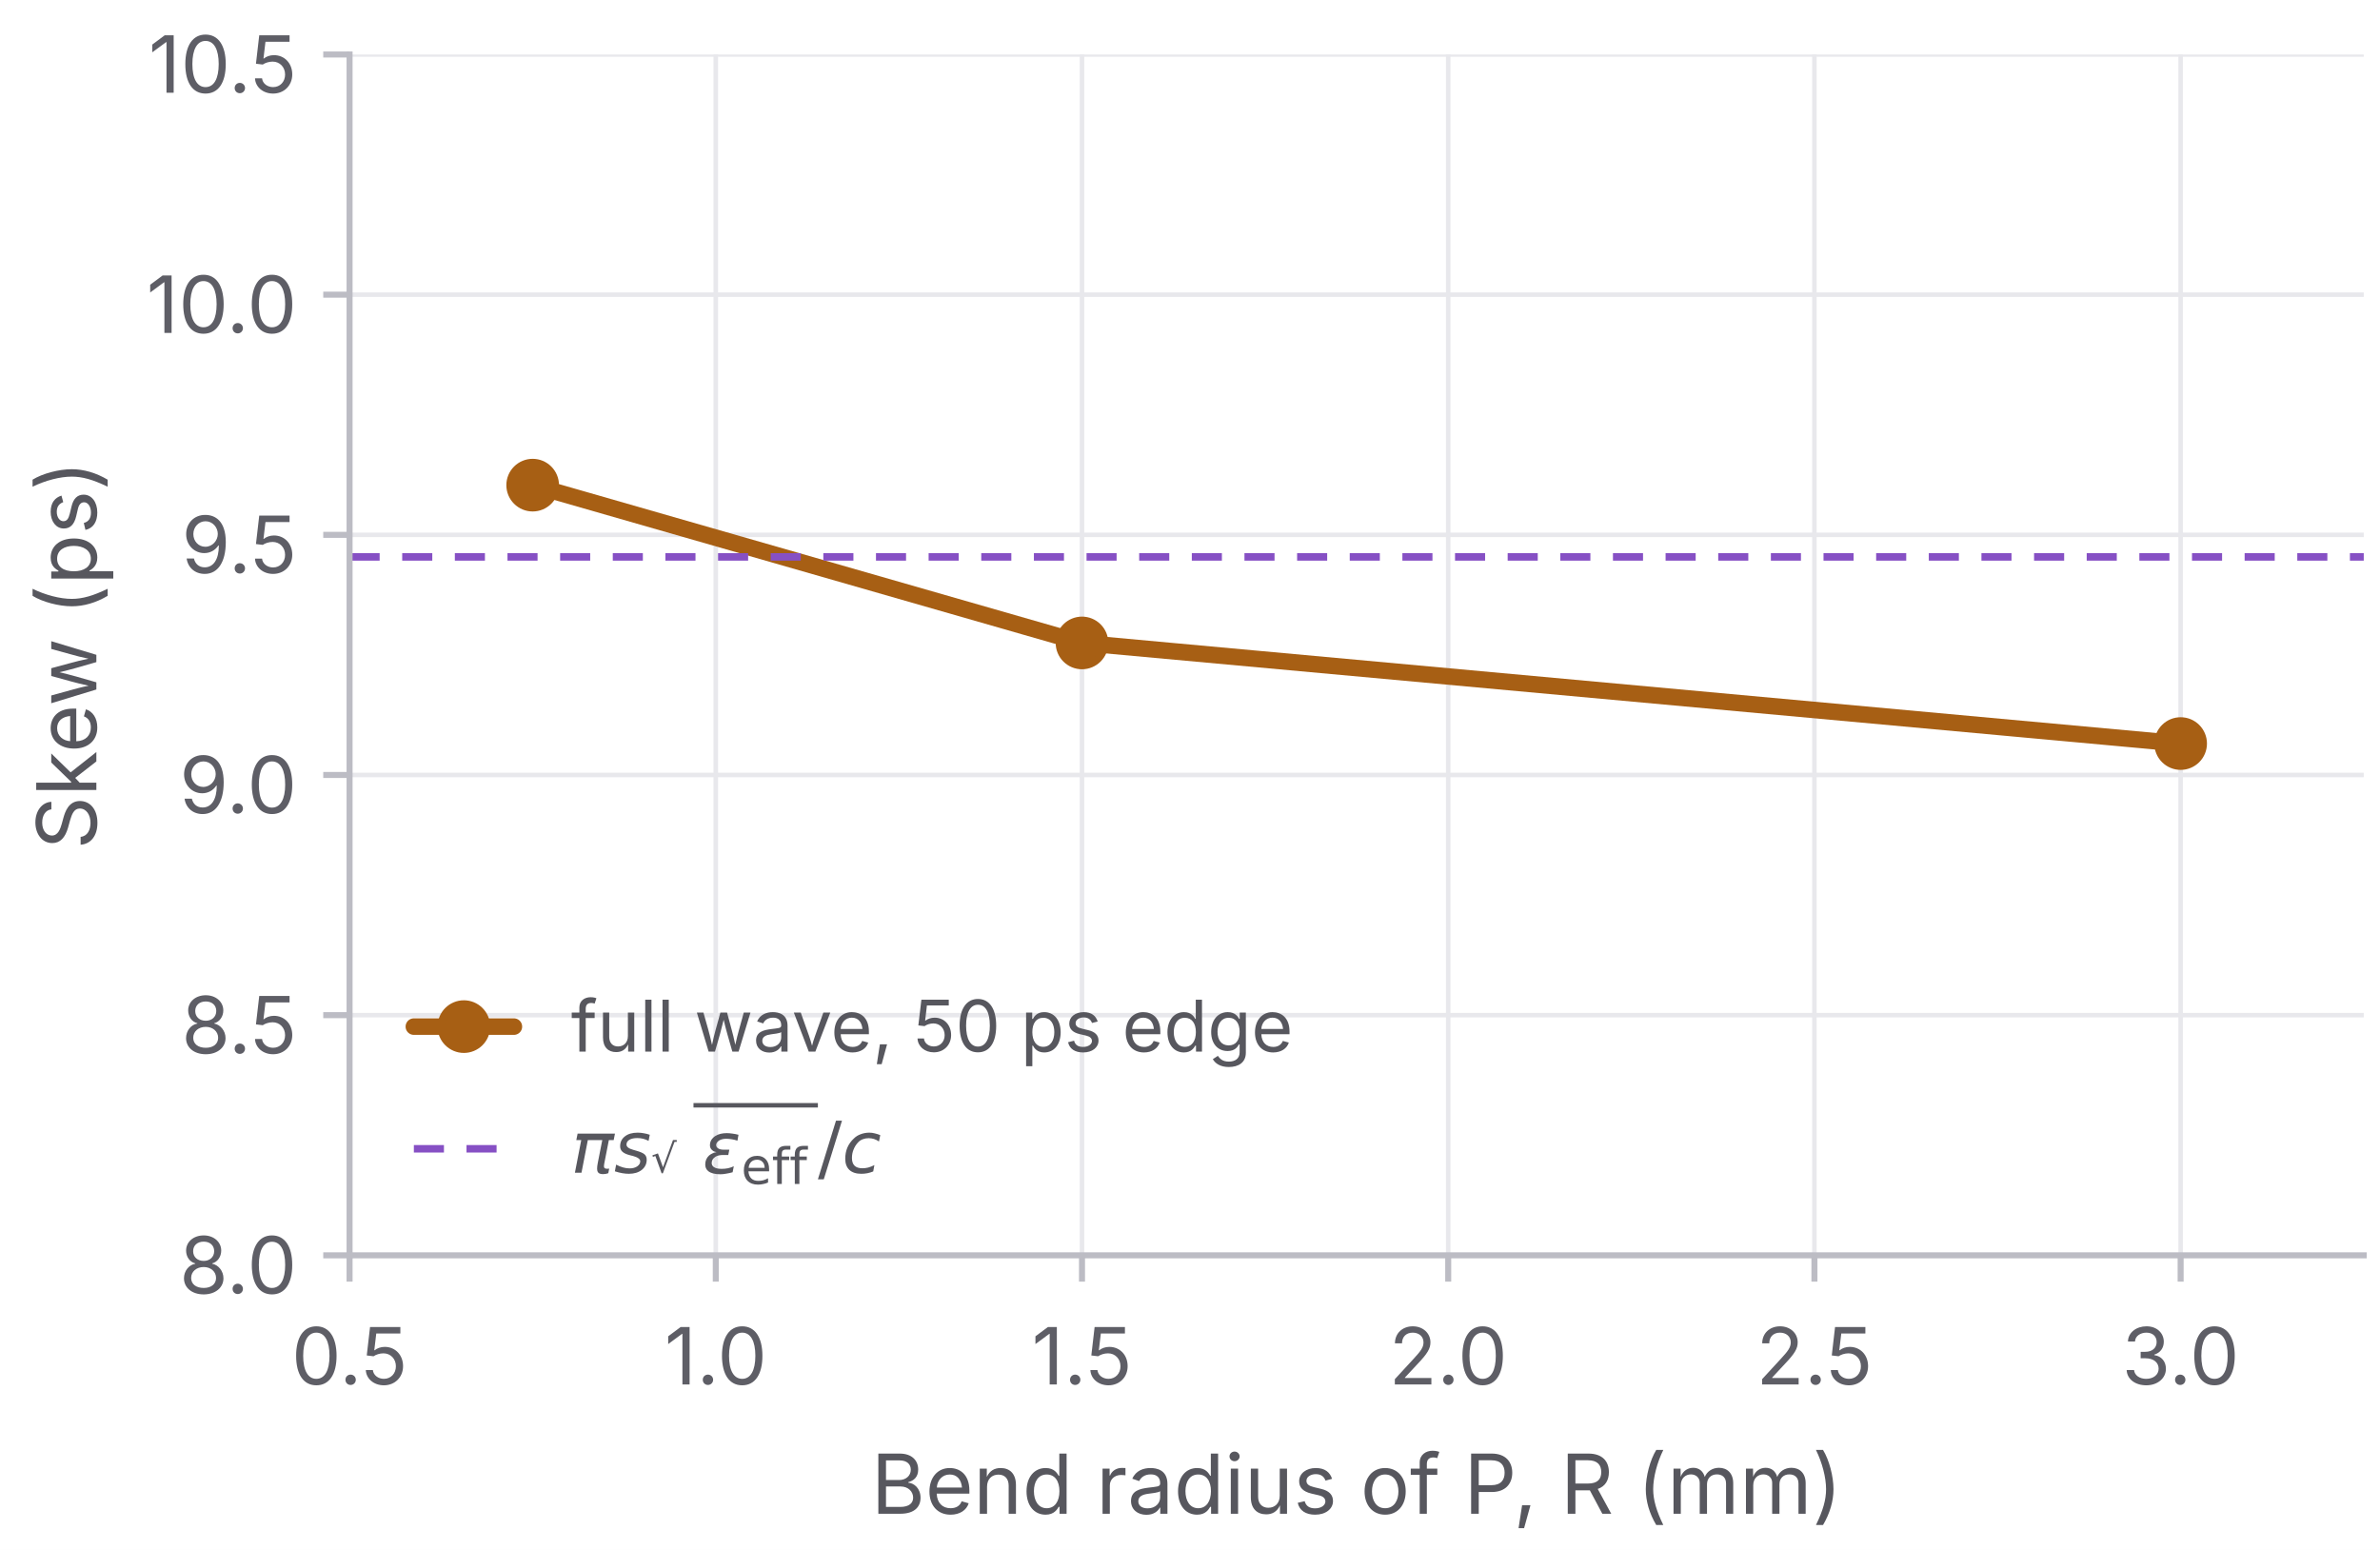
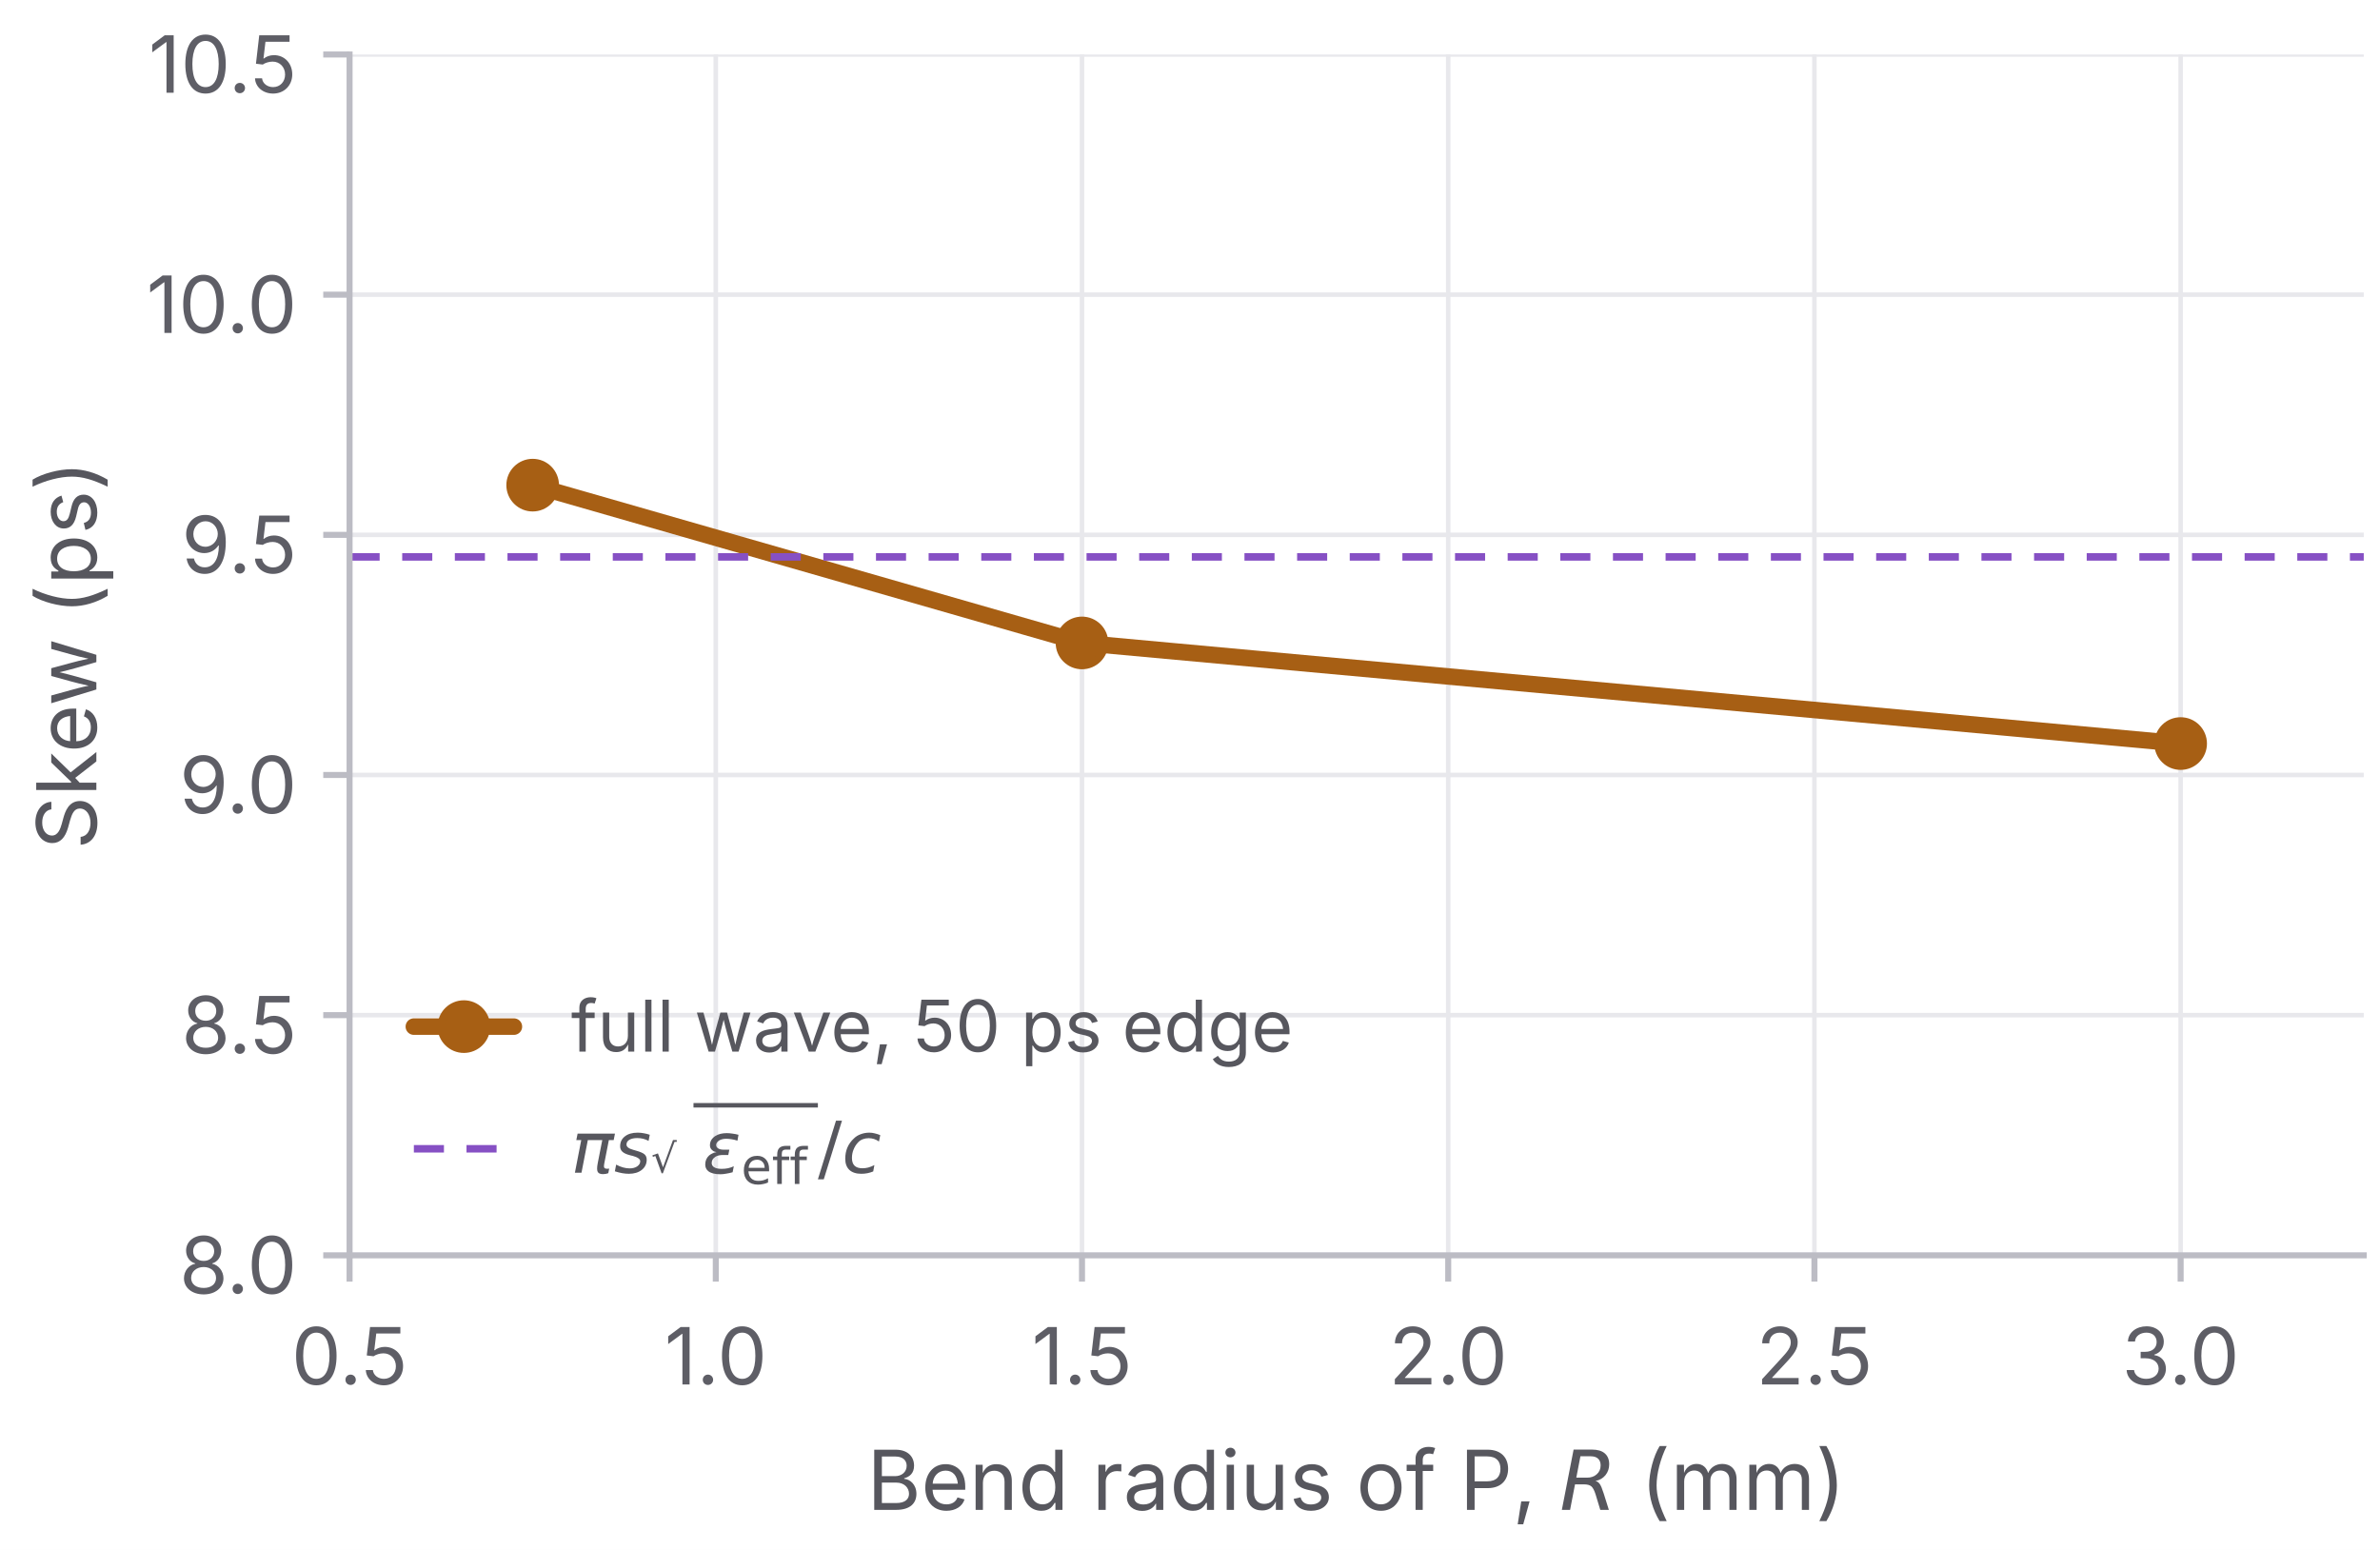
<svg xmlns="http://www.w3.org/2000/svg" xmlns:xlink="http://www.w3.org/1999/xlink" width="316.484pt" height="206.087pt" viewBox="0 0 316.484 206.087" version="1.1">
  <defs>
    <style type="text/css">*{stroke-linejoin: round; stroke-linecap: butt}</style>
  </defs>
  <g id="figure_1">
    <g id="patch_1">
      <path d="M 0 206.087  L 316.484 206.087  L 316.484 0  L 0 0  z " style="fill: #ffffff" />
    </g>
    <g id="axes_1">
      <g id="patch_2">
        <path d="M 46.484 166.913  L 314.324 166.913  L 314.324 7.246  L 46.484 7.246  z " style="fill: #ffffff" />
      </g>
      <g id="matplotlib.axis_1">
        <g id="xtick_1">
          <g id="line2d_1">
-             <path d="M 46.484 166.913  L 46.484 7.246  " clip-path="url(#p97efd861d4)" style="fill: none; stroke: #e8e8ec; stroke-width: 0.6; stroke-linecap: round" />
+             <path d="M 46.484 166.913  L 46.484 7.246  " clip-path="url(#pf5b33eceba)" style="fill: none; stroke: #e8e8ec; stroke-width: 0.6; stroke-linecap: round" />
          </g>
          <g id="line2d_2">
            <defs>
-               <path id="m857409ecee" d="M 0 0  L 0 3.5  " style="stroke: #bcbcc4; stroke-width: 0.8" />
+               <path id="mc52ee4181b" d="M 0 0  L 0 3.5  " style="stroke: #bcbcc4; stroke-width: 0.8" />
            </defs>
            <g>
-               <use xlink:href="#m857409ecee" x="46.484" y="166.913" style="fill: #bcbcc4; stroke: #bcbcc4; stroke-width: 0.8" />
+               <use xlink:href="#mc52ee4181b" x="46.484" y="166.913" style="fill: #bcbcc4; stroke: #bcbcc4; stroke-width: 0.8" />
            </g>
          </g>
          <g id="text_1">
            <text style="font-size: 10.5px; font-family: 'Inter'; text-anchor: middle; fill: #5e5e66" x="46.484" y="184.085" transform="rotate(-0 46.48356 184.085)">0.5</text>
          </g>
        </g>
        <g id="xtick_2">
          <g id="line2d_3">
-             <path d="M 95.182 166.913  L 95.182 7.246  " clip-path="url(#p97efd861d4)" style="fill: none; stroke: #e8e8ec; stroke-width: 0.6; stroke-linecap: round" />
+             <path d="M 95.182 166.913  L 95.182 7.246  " clip-path="url(#pf5b33eceba)" style="fill: none; stroke: #e8e8ec; stroke-width: 0.6; stroke-linecap: round" />
          </g>
          <g id="line2d_4">
            <g>
-               <use xlink:href="#m857409ecee" x="95.182" y="166.913" style="fill: #bcbcc4; stroke: #bcbcc4; stroke-width: 0.8" />
+               <use xlink:href="#mc52ee4181b" x="95.182" y="166.913" style="fill: #bcbcc4; stroke: #bcbcc4; stroke-width: 0.8" />
            </g>
          </g>
          <g id="text_2">
            <text style="font-size: 10.5px; font-family: 'Inter'; text-anchor: middle; fill: #5e5e66" x="95.182" y="184.085" transform="rotate(-0 95.18174 184.085)">1.0</text>
          </g>
        </g>
        <g id="xtick_3">
          <g id="line2d_5">
-             <path d="M 143.88 166.913  L 143.88 7.246  " clip-path="url(#p97efd861d4)" style="fill: none; stroke: #e8e8ec; stroke-width: 0.6; stroke-linecap: round" />
+             <path d="M 143.88 166.913  L 143.88 7.246  " clip-path="url(#pf5b33eceba)" style="fill: none; stroke: #e8e8ec; stroke-width: 0.6; stroke-linecap: round" />
          </g>
          <g id="line2d_6">
            <g>
-               <use xlink:href="#m857409ecee" x="143.88" y="166.913" style="fill: #bcbcc4; stroke: #bcbcc4; stroke-width: 0.8" />
+               <use xlink:href="#mc52ee4181b" x="143.88" y="166.913" style="fill: #bcbcc4; stroke: #bcbcc4; stroke-width: 0.8" />
            </g>
          </g>
          <g id="text_3">
            <text style="font-size: 10.5px; font-family: 'Inter'; text-anchor: middle; fill: #5e5e66" x="143.88" y="184.085" transform="rotate(-0 143.8799 184.085)">1.5</text>
          </g>
        </g>
        <g id="xtick_4">
          <g id="line2d_7">
-             <path d="M 192.578 166.913  L 192.578 7.246  " clip-path="url(#p97efd861d4)" style="fill: none; stroke: #e8e8ec; stroke-width: 0.6; stroke-linecap: round" />
+             <path d="M 192.578 166.913  L 192.578 7.246  " clip-path="url(#pf5b33eceba)" style="fill: none; stroke: #e8e8ec; stroke-width: 0.6; stroke-linecap: round" />
          </g>
          <g id="line2d_8">
            <g>
-               <use xlink:href="#m857409ecee" x="192.578" y="166.913" style="fill: #bcbcc4; stroke: #bcbcc4; stroke-width: 0.8" />
+               <use xlink:href="#mc52ee4181b" x="192.578" y="166.913" style="fill: #bcbcc4; stroke: #bcbcc4; stroke-width: 0.8" />
            </g>
          </g>
          <g id="text_4">
            <text style="font-size: 10.5px; font-family: 'Inter'; text-anchor: middle; fill: #5e5e66" x="192.578" y="184.085" transform="rotate(-0 192.5781 184.085)">2.0</text>
          </g>
        </g>
        <g id="xtick_5">
          <g id="line2d_9">
-             <path d="M 241.276 166.913  L 241.276 7.246  " clip-path="url(#p97efd861d4)" style="fill: none; stroke: #e8e8ec; stroke-width: 0.6; stroke-linecap: round" />
+             <path d="M 241.276 166.913  L 241.276 7.246  " clip-path="url(#pf5b33eceba)" style="fill: none; stroke: #e8e8ec; stroke-width: 0.6; stroke-linecap: round" />
          </g>
          <g id="line2d_10">
            <g>
-               <use xlink:href="#m857409ecee" x="241.276" y="166.913" style="fill: #bcbcc4; stroke: #bcbcc4; stroke-width: 0.8" />
+               <use xlink:href="#mc52ee4181b" x="241.276" y="166.913" style="fill: #bcbcc4; stroke: #bcbcc4; stroke-width: 0.8" />
            </g>
          </g>
          <g id="text_5">
            <text style="font-size: 10.5px; font-family: 'Inter'; text-anchor: middle; fill: #5e5e66" x="241.276" y="184.085" transform="rotate(-0 241.2763 184.085)">2.5</text>
          </g>
        </g>
        <g id="xtick_6">
          <g id="line2d_11">
-             <path d="M 289.974 166.913  L 289.974 7.246  " clip-path="url(#p97efd861d4)" style="fill: none; stroke: #e8e8ec; stroke-width: 0.6; stroke-linecap: round" />
+             <path d="M 289.974 166.913  L 289.974 7.246  " clip-path="url(#pf5b33eceba)" style="fill: none; stroke: #e8e8ec; stroke-width: 0.6; stroke-linecap: round" />
          </g>
          <g id="line2d_12">
            <g>
-               <use xlink:href="#m857409ecee" x="289.974" y="166.913" style="fill: #bcbcc4; stroke: #bcbcc4; stroke-width: 0.8" />
+               <use xlink:href="#mc52ee4181b" x="289.974" y="166.913" style="fill: #bcbcc4; stroke: #bcbcc4; stroke-width: 0.8" />
            </g>
          </g>
          <g id="text_6">
            <text style="font-size: 10.5px; font-family: 'Inter'; text-anchor: middle; fill: #5e5e66" x="289.974" y="184.085" transform="rotate(-0 289.9745 184.085)">3.0</text>
          </g>
        </g>
        <g id="text_7">
-           <text style="font-size: 11px; font-family: 'Inter'; text-anchor: middle; fill: #57575e" x="180.404" y="201.274" transform="rotate(-0 180.4036 201.274)">Bend radius of P, R (mm)</text>
+           <g style="fill: #57575e" transform="translate(115.2836 201.274)">
+             <text>
+               <tspan x="0" y="-0.516" style="font-size: 11px; font-family: 'Inter'; fill: #57575e">B</tspan>
+               <tspan x="7.197" y="-0.516" style="font-size: 11px; font-family: 'Inter'; fill: #57575e">e</tspan>
+               <tspan x="13.61" y="-0.516" style="font-size: 11px; font-family: 'Inter'; fill: #57575e">n</tspan>
+               <tspan x="20.109" y="-0.516" style="font-size: 11px; font-family: 'Inter'; fill: #57575e">d</tspan>
+               <tspan x="26.845" y="-0.516" style="font-size: 11px; font-family: 'Inter'; fill: #57575e"> </tspan>
+               <tspan x="29.938" y="-0.516" style="font-size: 11px; font-family: 'Inter'; fill: #57575e">r</tspan>
+               <tspan x="34.08" y="-0.516" style="font-size: 11px; font-family: 'Inter'; fill: #57575e">a</tspan>
+               <tspan x="40.256" y="-0.516" style="font-size: 11px; font-family: 'Inter'; fill: #57575e">d</tspan>
+               <tspan x="46.992" y="-0.516" style="font-size: 11px; font-family: 'Inter'; fill: #57575e">i</tspan>
+               <tspan x="49.656" y="-0.516" style="font-size: 11px; font-family: 'Inter'; fill: #57575e">u</tspan>
+               <tspan x="56.16" y="-0.516" style="font-size: 11px; font-family: 'Inter'; fill: #57575e">s</tspan>
+               <tspan x="61.966" y="-0.516" style="font-size: 11px; font-family: 'Inter'; fill: #57575e"> </tspan>
+               <tspan x="65.06" y="-0.516" style="font-size: 11px; font-family: 'Inter'; fill: #57575e">o</tspan>
+               <tspan x="71.656" y="-0.516" style="font-size: 11px; font-family: 'Inter'; fill: #57575e">f</tspan>
+               <tspan x="75.727" y="-0.516" style="font-size: 11px; font-family: 'Inter'; fill: #57575e"> </tspan>
+               <tspan x="78.821" y="-0.516" style="font-size: 11px; font-family: 'Inter'; fill: #57575e">P</tspan>
+               <tspan x="85.846" y="-0.516" style="font-size: 11px; font-family: 'Inter'; fill: #57575e">,</tspan>
+               <tspan x="89.015" y="-0.516" style="font-size: 11px; font-family: 'Inter'; fill: #57575e"> </tspan>
+               <tspan x="99.752" y="-0.516" style="font-size: 11px; font-family: 'Inter'; fill: #57575e"> </tspan>
+               <tspan x="102.846" y="-0.516" style="font-size: 11px; font-family: 'Inter'; fill: #57575e">(</tspan>
+               <tspan x="106.858" y="-0.516" style="font-size: 11px; font-family: 'Inter'; fill: #57575e">m</tspan>
+               <tspan x="116.494" y="-0.516" style="font-size: 11px; font-family: 'Inter'; fill: #57575e">m</tspan>
+               <tspan x="126.129" y="-0.516" style="font-size: 11px; font-family: 'Inter'; fill: #57575e">)</tspan>
+               <tspan x="92.109" y="-0.516" style="font-style: oblique; font-size: 11px; font-family: 'DejaVu Sans'; fill: #57575e">R</tspan>
+             </text>
+           </g>
        </g>
      </g>
      <g id="matplotlib.axis_2">
        <g id="ytick_1">
          <g id="line2d_13">
-             <path d="M 46.484 166.913  L 314.324 166.913  " clip-path="url(#p97efd861d4)" style="fill: none; stroke: #e8e8ec; stroke-width: 0.6; stroke-linecap: round" />
+             <path d="M 46.484 166.913  L 314.324 166.913  " clip-path="url(#pf5b33eceba)" style="fill: none; stroke: #e8e8ec; stroke-width: 0.6; stroke-linecap: round" />
          </g>
          <g id="line2d_14">
            <defs>
-               <path id="m5ecb9ad55a" d="M 0 0  L -3.5 0  " style="stroke: #bcbcc4; stroke-width: 0.8" />
+               <path id="m7cfe28f063" d="M 0 0  L -3.5 0  " style="stroke: #bcbcc4; stroke-width: 0.8" />
            </defs>
            <g>
-               <use xlink:href="#m5ecb9ad55a" x="46.484" y="166.913" style="fill: #bcbcc4; stroke: #bcbcc4; stroke-width: 0.8" />
+               <use xlink:href="#m7cfe28f063" x="46.484" y="166.913" style="fill: #bcbcc4; stroke: #bcbcc4; stroke-width: 0.8" />
            </g>
          </g>
          <g id="text_8">
            <text style="font-size: 10.5px; font-family: 'Inter'; text-anchor: end; fill: #5e5e66" x="39.484" y="171.999" transform="rotate(-0 39.48356 171.9991)">8.0</text>
          </g>
        </g>
        <g id="ytick_2">
          <g id="line2d_15">
-             <path d="M 46.484 134.98  L 314.324 134.98  " clip-path="url(#p97efd861d4)" style="fill: none; stroke: #e8e8ec; stroke-width: 0.6; stroke-linecap: round" />
+             <path d="M 46.484 134.98  L 314.324 134.98  " clip-path="url(#pf5b33eceba)" style="fill: none; stroke: #e8e8ec; stroke-width: 0.6; stroke-linecap: round" />
          </g>
          <g id="line2d_16">
            <g>
-               <use xlink:href="#m5ecb9ad55a" x="46.484" y="134.98" style="fill: #bcbcc4; stroke: #bcbcc4; stroke-width: 0.8" />
+               <use xlink:href="#m7cfe28f063" x="46.484" y="134.98" style="fill: #bcbcc4; stroke: #bcbcc4; stroke-width: 0.8" />
            </g>
          </g>
          <g id="text_9">
            <text style="font-size: 10.5px; font-family: 'Inter'; text-anchor: end; fill: #5e5e66" x="39.484" y="140.066" transform="rotate(-0 39.48356 140.0656)">8.5</text>
          </g>
        </g>
        <g id="ytick_3">
          <g id="line2d_17">
-             <path d="M 46.484 103.046  L 314.324 103.046  " clip-path="url(#p97efd861d4)" style="fill: none; stroke: #e8e8ec; stroke-width: 0.6; stroke-linecap: round" />
+             <path d="M 46.484 103.046  L 314.324 103.046  " clip-path="url(#pf5b33eceba)" style="fill: none; stroke: #e8e8ec; stroke-width: 0.6; stroke-linecap: round" />
          </g>
          <g id="line2d_18">
            <g>
-               <use xlink:href="#m5ecb9ad55a" x="46.484" y="103.046" style="fill: #bcbcc4; stroke: #bcbcc4; stroke-width: 0.8" />
+               <use xlink:href="#m7cfe28f063" x="46.484" y="103.046" style="fill: #bcbcc4; stroke: #bcbcc4; stroke-width: 0.8" />
            </g>
          </g>
          <g id="text_10">
            <text style="font-size: 10.5px; font-family: 'Inter'; text-anchor: end; fill: #5e5e66" x="39.484" y="108.132" transform="rotate(-0 39.48356 108.1322)">9.0</text>
          </g>
        </g>
        <g id="ytick_4">
          <g id="line2d_19">
-             <path d="M 46.484 71.113  L 314.324 71.113  " clip-path="url(#p97efd861d4)" style="fill: none; stroke: #e8e8ec; stroke-width: 0.6; stroke-linecap: round" />
+             <path d="M 46.484 71.113  L 314.324 71.113  " clip-path="url(#pf5b33eceba)" style="fill: none; stroke: #e8e8ec; stroke-width: 0.6; stroke-linecap: round" />
          </g>
          <g id="line2d_20">
            <g>
-               <use xlink:href="#m5ecb9ad55a" x="46.484" y="71.113" style="fill: #bcbcc4; stroke: #bcbcc4; stroke-width: 0.8" />
+               <use xlink:href="#m7cfe28f063" x="46.484" y="71.113" style="fill: #bcbcc4; stroke: #bcbcc4; stroke-width: 0.8" />
            </g>
          </g>
          <g id="text_11">
            <text style="font-size: 10.5px; font-family: 'Inter'; text-anchor: end; fill: #5e5e66" x="39.484" y="76.199" transform="rotate(-0 39.48356 76.19876)">9.5</text>
          </g>
        </g>
        <g id="ytick_5">
          <g id="line2d_21">
-             <path d="M 46.484 39.179  L 314.324 39.179  " clip-path="url(#p97efd861d4)" style="fill: none; stroke: #e8e8ec; stroke-width: 0.6; stroke-linecap: round" />
+             <path d="M 46.484 39.179  L 314.324 39.179  " clip-path="url(#pf5b33eceba)" style="fill: none; stroke: #e8e8ec; stroke-width: 0.6; stroke-linecap: round" />
          </g>
          <g id="line2d_22">
            <g>
-               <use xlink:href="#m5ecb9ad55a" x="46.484" y="39.179" style="fill: #bcbcc4; stroke: #bcbcc4; stroke-width: 0.8" />
+               <use xlink:href="#m7cfe28f063" x="46.484" y="39.179" style="fill: #bcbcc4; stroke: #bcbcc4; stroke-width: 0.8" />
            </g>
          </g>
          <g id="text_12">
            <text style="font-size: 10.5px; font-family: 'Inter'; text-anchor: end; fill: #5e5e66" x="39.484" y="44.265" transform="rotate(-0 39.48356 44.26532)">10.0</text>
          </g>
        </g>
        <g id="ytick_6">
          <g id="line2d_23">
-             <path d="M 46.484 7.246  L 314.324 7.246  " clip-path="url(#p97efd861d4)" style="fill: none; stroke: #e8e8ec; stroke-width: 0.6; stroke-linecap: round" />
+             <path d="M 46.484 7.246  L 314.324 7.246  " clip-path="url(#pf5b33eceba)" style="fill: none; stroke: #e8e8ec; stroke-width: 0.6; stroke-linecap: round" />
          </g>
          <g id="line2d_24">
            <g>
-               <use xlink:href="#m5ecb9ad55a" x="46.484" y="7.246" style="fill: #bcbcc4; stroke: #bcbcc4; stroke-width: 0.8" />
+               <use xlink:href="#m7cfe28f063" x="46.484" y="7.246" style="fill: #bcbcc4; stroke: #bcbcc4; stroke-width: 0.8" />
            </g>
          </g>
          <g id="text_13">
            <text style="font-size: 10.5px; font-family: 'Inter'; text-anchor: end; fill: #5e5e66" x="39.484" y="12.332" transform="rotate(-0 39.48356 12.33188)">10.5</text>
          </g>
        </g>
        <g id="text_14">
          <text style="font-size: 11px; font-family: 'Inter'; text-anchor: middle; fill: #57575e" x="12.816" y="87.08" transform="rotate(-90 12.81625 87.07954)">Skew (ps)</text>
        </g>
      </g>
      <g id="line2d_25">
-         <path d="M 70.833 64.507  L 143.88 85.488  L 289.974 98.866  " clip-path="url(#p97efd861d4)" style="fill: none; stroke: #a75f14; stroke-width: 2.2; stroke-linecap: round" />
+         <path d="M 70.833 64.507  L 143.88 85.488  L 289.974 98.866  " clip-path="url(#pf5b33eceba)" style="fill: none; stroke: #a75f14; stroke-width: 2.2; stroke-linecap: round" />
        <defs>
-           <path id="m1e17a9dba0" d="M 0 3  C 0.796 3 1.559 2.684 2.121 2.121  C 2.684 1.559 3 0.796 3 0  C 3 -0.796 2.684 -1.559 2.121 -2.121  C 1.559 -2.684 0.796 -3 0 -3  C -0.796 -3 -1.559 -2.684 -2.121 -2.121  C -2.684 -1.559 -3 -0.796 -3 0  C -3 0.796 -2.684 1.559 -2.121 2.121  C -1.559 2.684 -0.796 3 0 3  z " style="stroke: #a75f14" />
+           <path id="m934aa2c523" d="M 0 3  C 0.796 3 1.559 2.684 2.121 2.121  C 2.684 1.559 3 0.796 3 0  C 3 -0.796 2.684 -1.559 2.121 -2.121  C 1.559 -2.684 0.796 -3 0 -3  C -0.796 -3 -1.559 -2.684 -2.121 -2.121  C -2.684 -1.559 -3 -0.796 -3 0  C -3 0.796 -2.684 1.559 -2.121 2.121  C -1.559 2.684 -0.796 3 0 3  z " style="stroke: #a75f14" />
        </defs>
-         <g clip-path="url(#p97efd861d4)">
-           <use xlink:href="#m1e17a9dba0" x="70.833" y="64.507" style="fill: #a75f14; stroke: #a75f14" />
-           <use xlink:href="#m1e17a9dba0" x="143.88" y="85.488" style="fill: #a75f14; stroke: #a75f14" />
-           <use xlink:href="#m1e17a9dba0" x="289.974" y="98.866" style="fill: #a75f14; stroke: #a75f14" />
+         <g clip-path="url(#pf5b33eceba)">
+           <use xlink:href="#m934aa2c523" x="70.833" y="64.507" style="fill: #a75f14; stroke: #a75f14" />
+           <use xlink:href="#m934aa2c523" x="143.88" y="85.488" style="fill: #a75f14; stroke: #a75f14" />
+           <use xlink:href="#m934aa2c523" x="289.974" y="98.866" style="fill: #a75f14; stroke: #a75f14" />
        </g>
      </g>
      <g id="line2d_26">
-         <path d="M 46.484 74.047  L 314.324 74.047  " clip-path="url(#p97efd861d4)" style="fill: none; stroke-dasharray: 4,3; stroke-dashoffset: 0; stroke: #8650c4" />
+         <path d="M 46.484 74.047  L 314.324 74.047  " clip-path="url(#pf5b33eceba)" style="fill: none; stroke-dasharray: 4,3; stroke-dashoffset: 0; stroke: #8650c4" />
      </g>
      <g id="patch_3">
        <path d="M 46.484 166.913  L 46.484 7.246  " style="fill: none; stroke: #bcbcc4; stroke-width: 0.8; stroke-linejoin: miter; stroke-linecap: square" />
      </g>
      <g id="patch_4">
        <path d="M 46.484 166.913  L 314.324 166.913  " style="fill: none; stroke: #bcbcc4; stroke-width: 0.8; stroke-linejoin: miter; stroke-linecap: square" />
      </g>
      <g id="legend_1">
        <g id="line2d_27">
          <path d="M 55.034 136.502  L 61.684 136.502  L 68.334 136.502  " style="fill: none; stroke: #a75f14; stroke-width: 2.2; stroke-linecap: round" />
          <g>
-             <use xlink:href="#m1e17a9dba0" x="61.684" y="136.502" style="fill: #a75f14; stroke: #a75f14" />
+             <use xlink:href="#m934aa2c523" x="61.684" y="136.502" style="fill: #a75f14; stroke: #a75f14" />
          </g>
        </g>
        <g id="text_15">
          <text style="font-size: 9.5px; font-family: 'Inter'; text-anchor: start; fill: #57575e" x="75.934" y="139.827" transform="rotate(-0 75.93355 139.827)">full wave, 50 ps edge</text>
        </g>
        <g id="line2d_28">
          <path d="M 55.034 152.747  L 61.684 152.747  L 68.334 152.747  " style="fill: none; stroke-dasharray: 4,3; stroke-dashoffset: 0; stroke: #8650c4" />
        </g>
        <g id="text_16">
          <g style="fill: #57575e" transform="translate(75.93355 156.0716)">
            <text>
              <tspan x="0" y="-0.141" style="font-style: oblique; font-size: 9.5px; font-family: 'DejaVu Sans'; fill: #57575e">π</tspan>
              <tspan x="5.719" y="-0.141" style="font-style: oblique; font-size: 9.5px; font-family: 'DejaVu Sans'; fill: #57575e">s</tspan>
              <tspan x="17.472" y="-0.078" style="font-style: oblique; font-size: 9.5px; font-family: 'DejaVu Sans'; fill: #57575e">ε</tspan>
              <tspan x="36.028" y="-0.141" style="font-style: oblique; font-size: 9.5px; font-family: 'DejaVu Sans'; fill: #57575e">c</tspan>
              <tspan x="10.669" y="-0.18" style="font-size: 5.317px; font-family: 'STIXSizeOneSym'; fill: #57575e">√</tspan>
              <tspan x="22.607" y="1.347" style="font-size: 6.65px; font-family: 'DejaVu Sans'; fill: #57575e">e</tspan>
              <tspan x="26.698" y="1.347" style="font-size: 6.65px; font-family: 'DejaVu Sans'; fill: #57575e">f</tspan>
              <tspan x="29.039" y="1.347" style="font-size: 6.65px; font-family: 'DejaVu Sans'; fill: #57575e">f</tspan>
              <tspan x="32.828" y="-0.141" style="font-size: 9.5px; font-family: 'DejaVu Sans'; fill: #57575e">/</tspan>
            </text>
            <rect x="16.284" y="-9.406" width="16.543" height="0.594" />
          </g>
        </g>
      </g>
    </g>
  </g>
  <defs>
-     <clipPath id="p97efd861d4">
+     <clipPath id="pf5b33eceba">
      <rect x="46.484" y="7.246" width="267.84" height="159.667" />
    </clipPath>
  </defs>
</svg>
